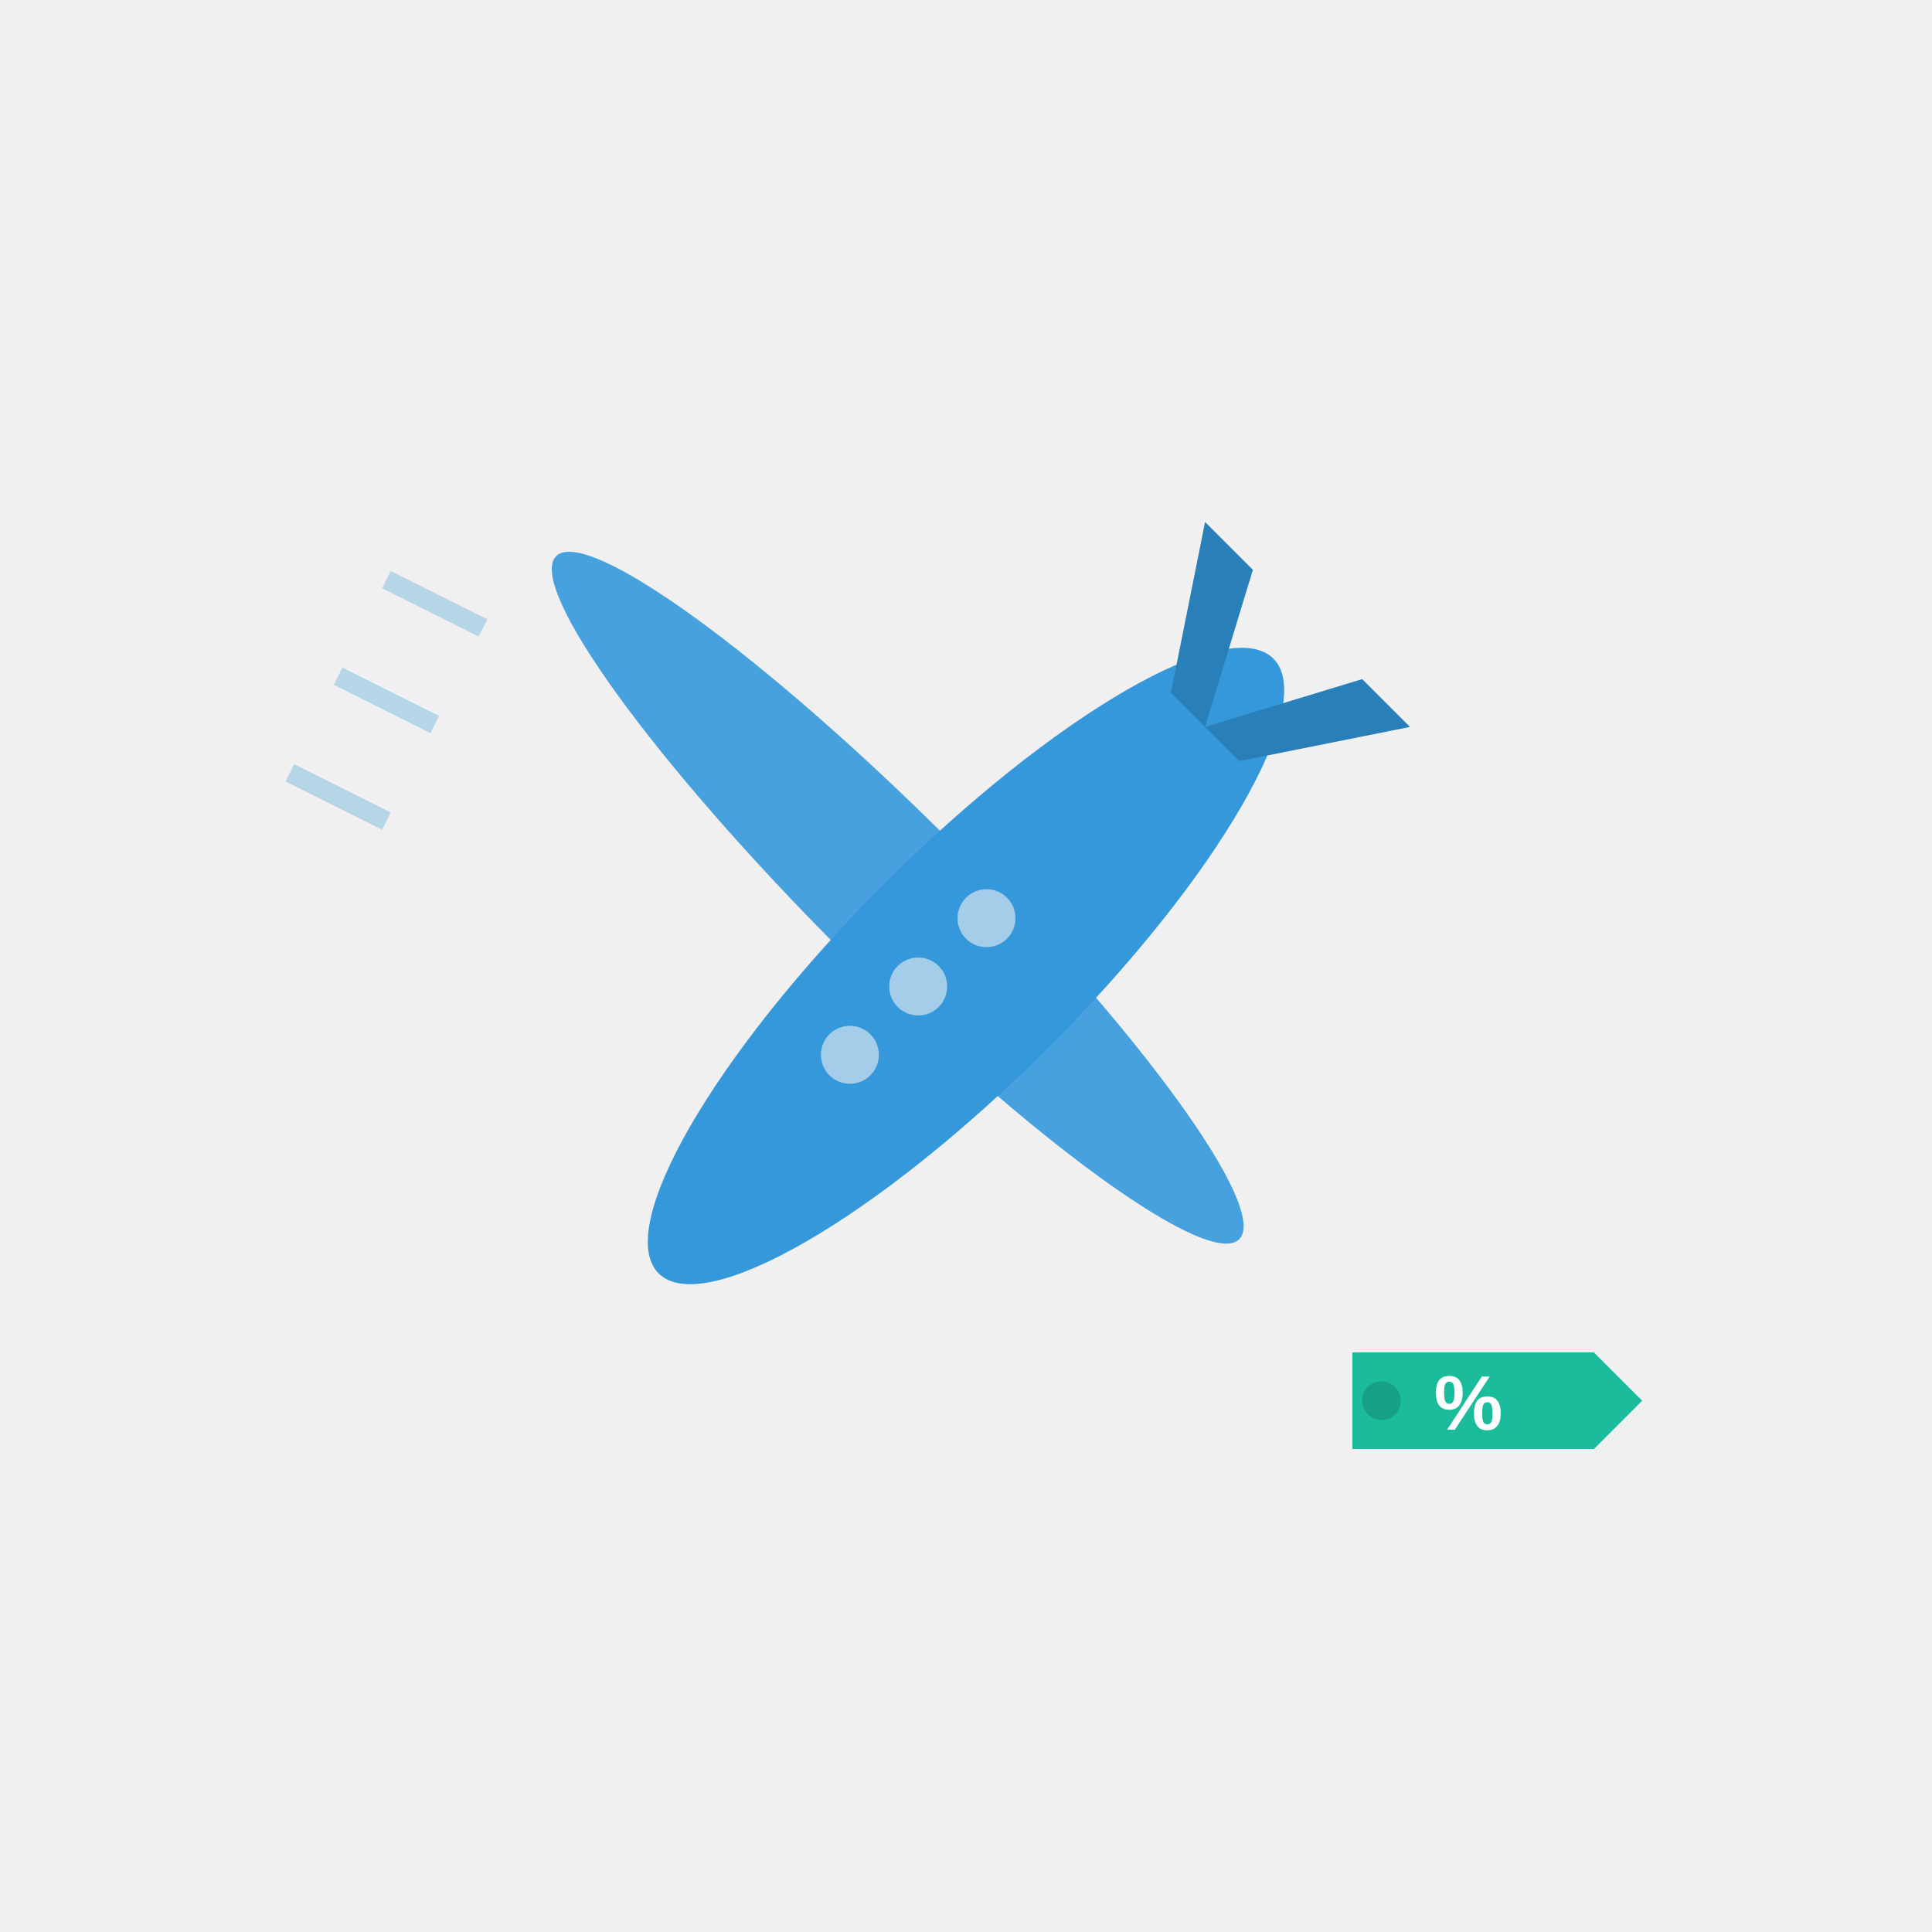
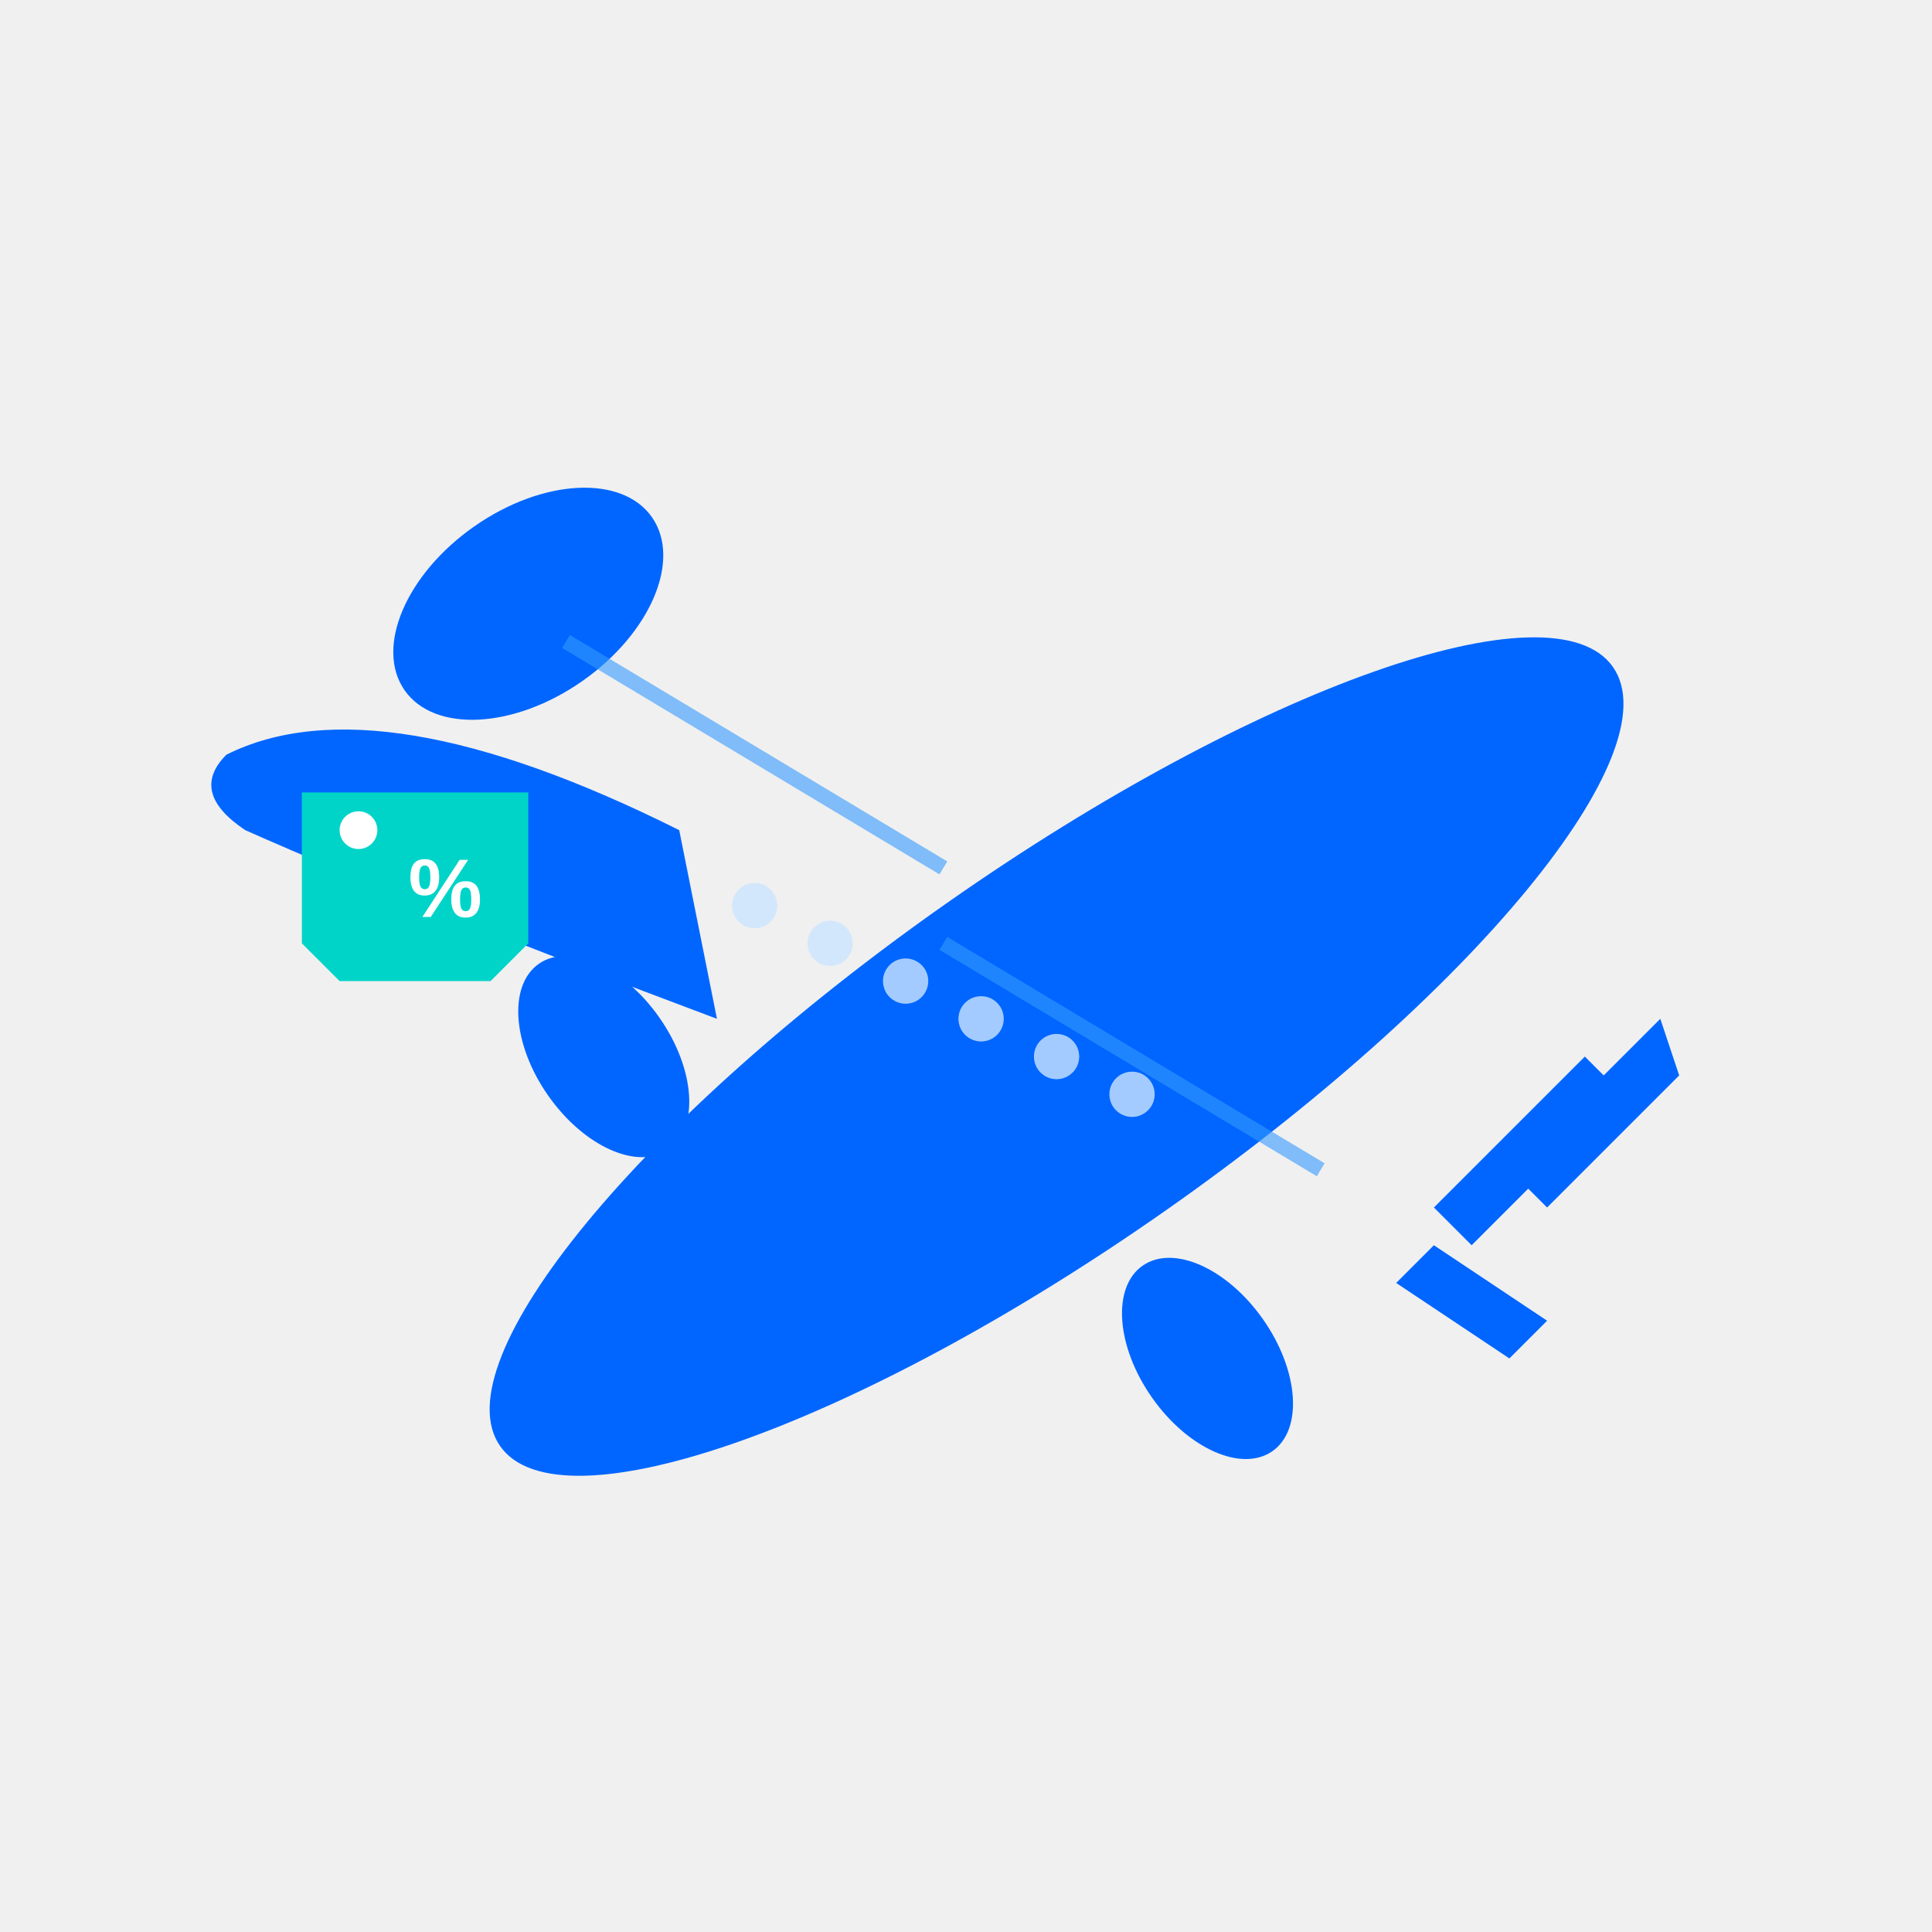
- <svg xmlns="http://www.w3.org/2000/svg" viewBox="0 0 200 200" width="200" height="200">
-   <g transform="translate(100, 100) rotate(-45)">
-     <ellipse cx="0" cy="0" rx="45" ry="12" fill="#3498db" />
-     <ellipse cx="-10" cy="0" rx="50" ry="8" fill="#3498db" opacity="0.9" transform="rotate(90)" />
-     <path d="M 35 -5 L 50 -15 L 50 -8 L 35 0 Z" fill="#2980b9" />
-     <path d="M 35 5 L 50 15 L 50 8 L 35 0 Z" fill="#2980b9" />
-     <circle cx="-15" cy="-2" r="3" fill="#ecf0f1" opacity="0.6" />
-     <circle cx="-5" cy="-2" r="3" fill="#ecf0f1" opacity="0.6" />
-     <circle cx="5" cy="-2" r="3" fill="#ecf0f1" opacity="0.6" />
+ <svg xmlns="http://www.w3.org/2000/svg" viewBox="0 0 512 512" width="512" height="512">
+   <defs>
+     <style>
+       .airplane { fill: #0066FF; }
+       .tag { fill: #00D4C8; }
+       .tag-hole { fill: #FFFFFF; }
+       .tag-text { fill: #FFFFFF; font-family: Arial, sans-serif; font-weight: bold; }
+     </style>
+   </defs>
+   <g class="airplane">
+     <ellipse cx="280" cy="280" rx="180" ry="50" transform="rotate(-35 280 280)" />
+     <ellipse cx="140" cy="160" rx="40" ry="25" transform="rotate(-35 140 160)" />
+     <path d="M 180 220 Q 100 180 60 200 Q 50 210 65 220 Q 110 240 190 270 Z" />
+     <path d="M 380 320 L 420 280 L 430 290 L 390 330 Z" />
+     <path d="M 370 340 L 400 360 L 410 350 L 380 330 Z" />
+     <path d="M 400 310 L 440 270 L 445 285 L 410 320 Z" />
+     <ellipse cx="160" cy="280" rx="18" ry="30" transform="rotate(-35 160 280)" />
+     <ellipse cx="320" cy="360" rx="18" ry="30" transform="rotate(-35 320 360)" />
+     <circle cx="200" cy="240" r="6" fill="#CCE5FF" opacity="0.8" />
+     <circle cx="220" cy="250" r="6" fill="#CCE5FF" opacity="0.8" />
+     <circle cx="240" cy="260" r="6" fill="#CCE5FF" opacity="0.8" />
+     <circle cx="260" cy="270" r="6" fill="#CCE5FF" opacity="0.8" />
+     <circle cx="280" cy="280" r="6" fill="#CCE5FF" opacity="0.8" />
+     <circle cx="300" cy="290" r="6" fill="#CCE5FF" opacity="0.8" />
+     <path d="M 150 170 Q 200 200 250 230" stroke="#3399FF" stroke-width="4" fill="none" opacity="0.6" />
+     <path d="M 250 250 Q 300 280 350 310" stroke="#3399FF" stroke-width="4" fill="none" opacity="0.6" />
  </g>
-   <g transform="translate(140, 140)">
-     <path d="M 0 0 L 25 0 L 30 5 L 25 10 L 0 10 Z" fill="#1abc9c" />
-     <circle cx="3" cy="5" r="2" fill="#16a085" />
-     <text x="12" y="8" font-family="Arial, sans-serif" font-size="8" font-weight="bold" fill="white" text-anchor="middle">%</text>
+   <g transform="translate(80, 200)">
+     <path class="tag" d="M 0 10 L 0 50 L 10 60 L 50 60 L 60 50 L 60 10 Z" />
+     <circle class="tag-hole" cx="15" cy="20" r="5" />
+     <text class="tag-text" x="38" y="43" font-size="22" text-anchor="middle">%</text>
  </g>
-   <line x1="40" y1="60" x2="50" y2="65" stroke="#3498db" stroke-width="2" opacity="0.3" />
-   <line x1="35" y1="70" x2="45" y2="75" stroke="#3498db" stroke-width="2" opacity="0.3" />
-   <line x1="30" y1="80" x2="40" y2="85" stroke="#3498db" stroke-width="2" opacity="0.3" />
</svg>
